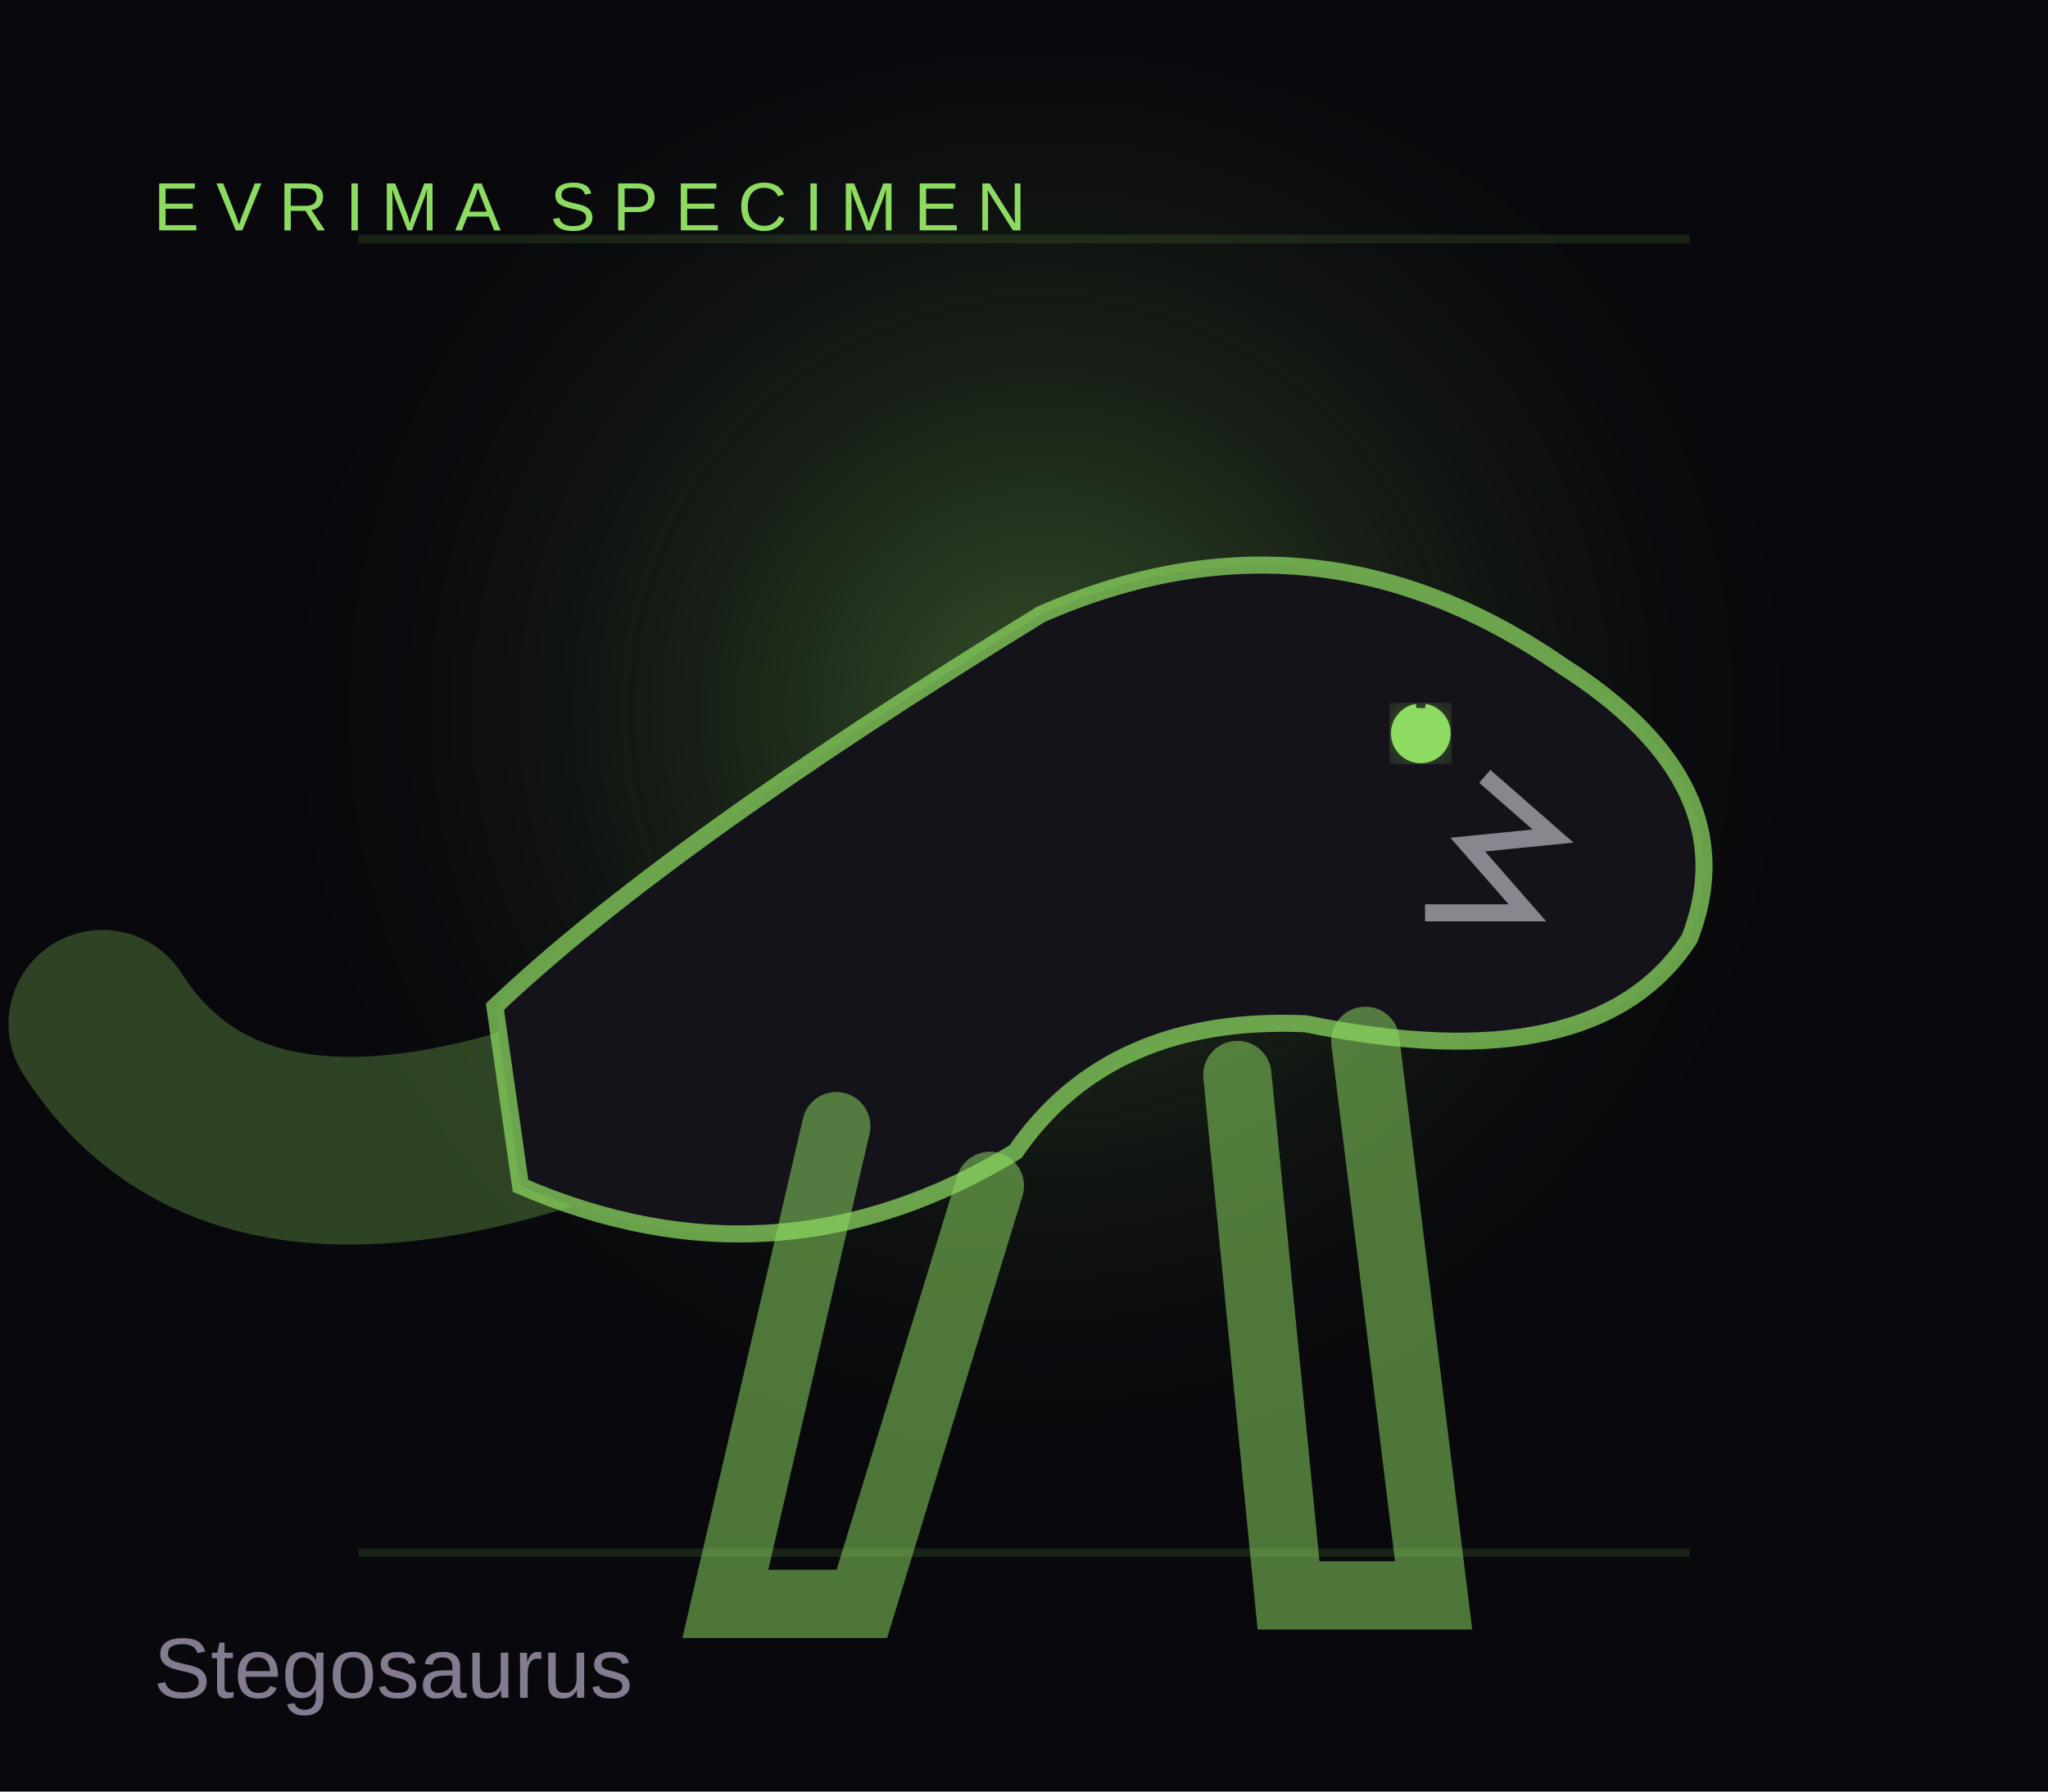
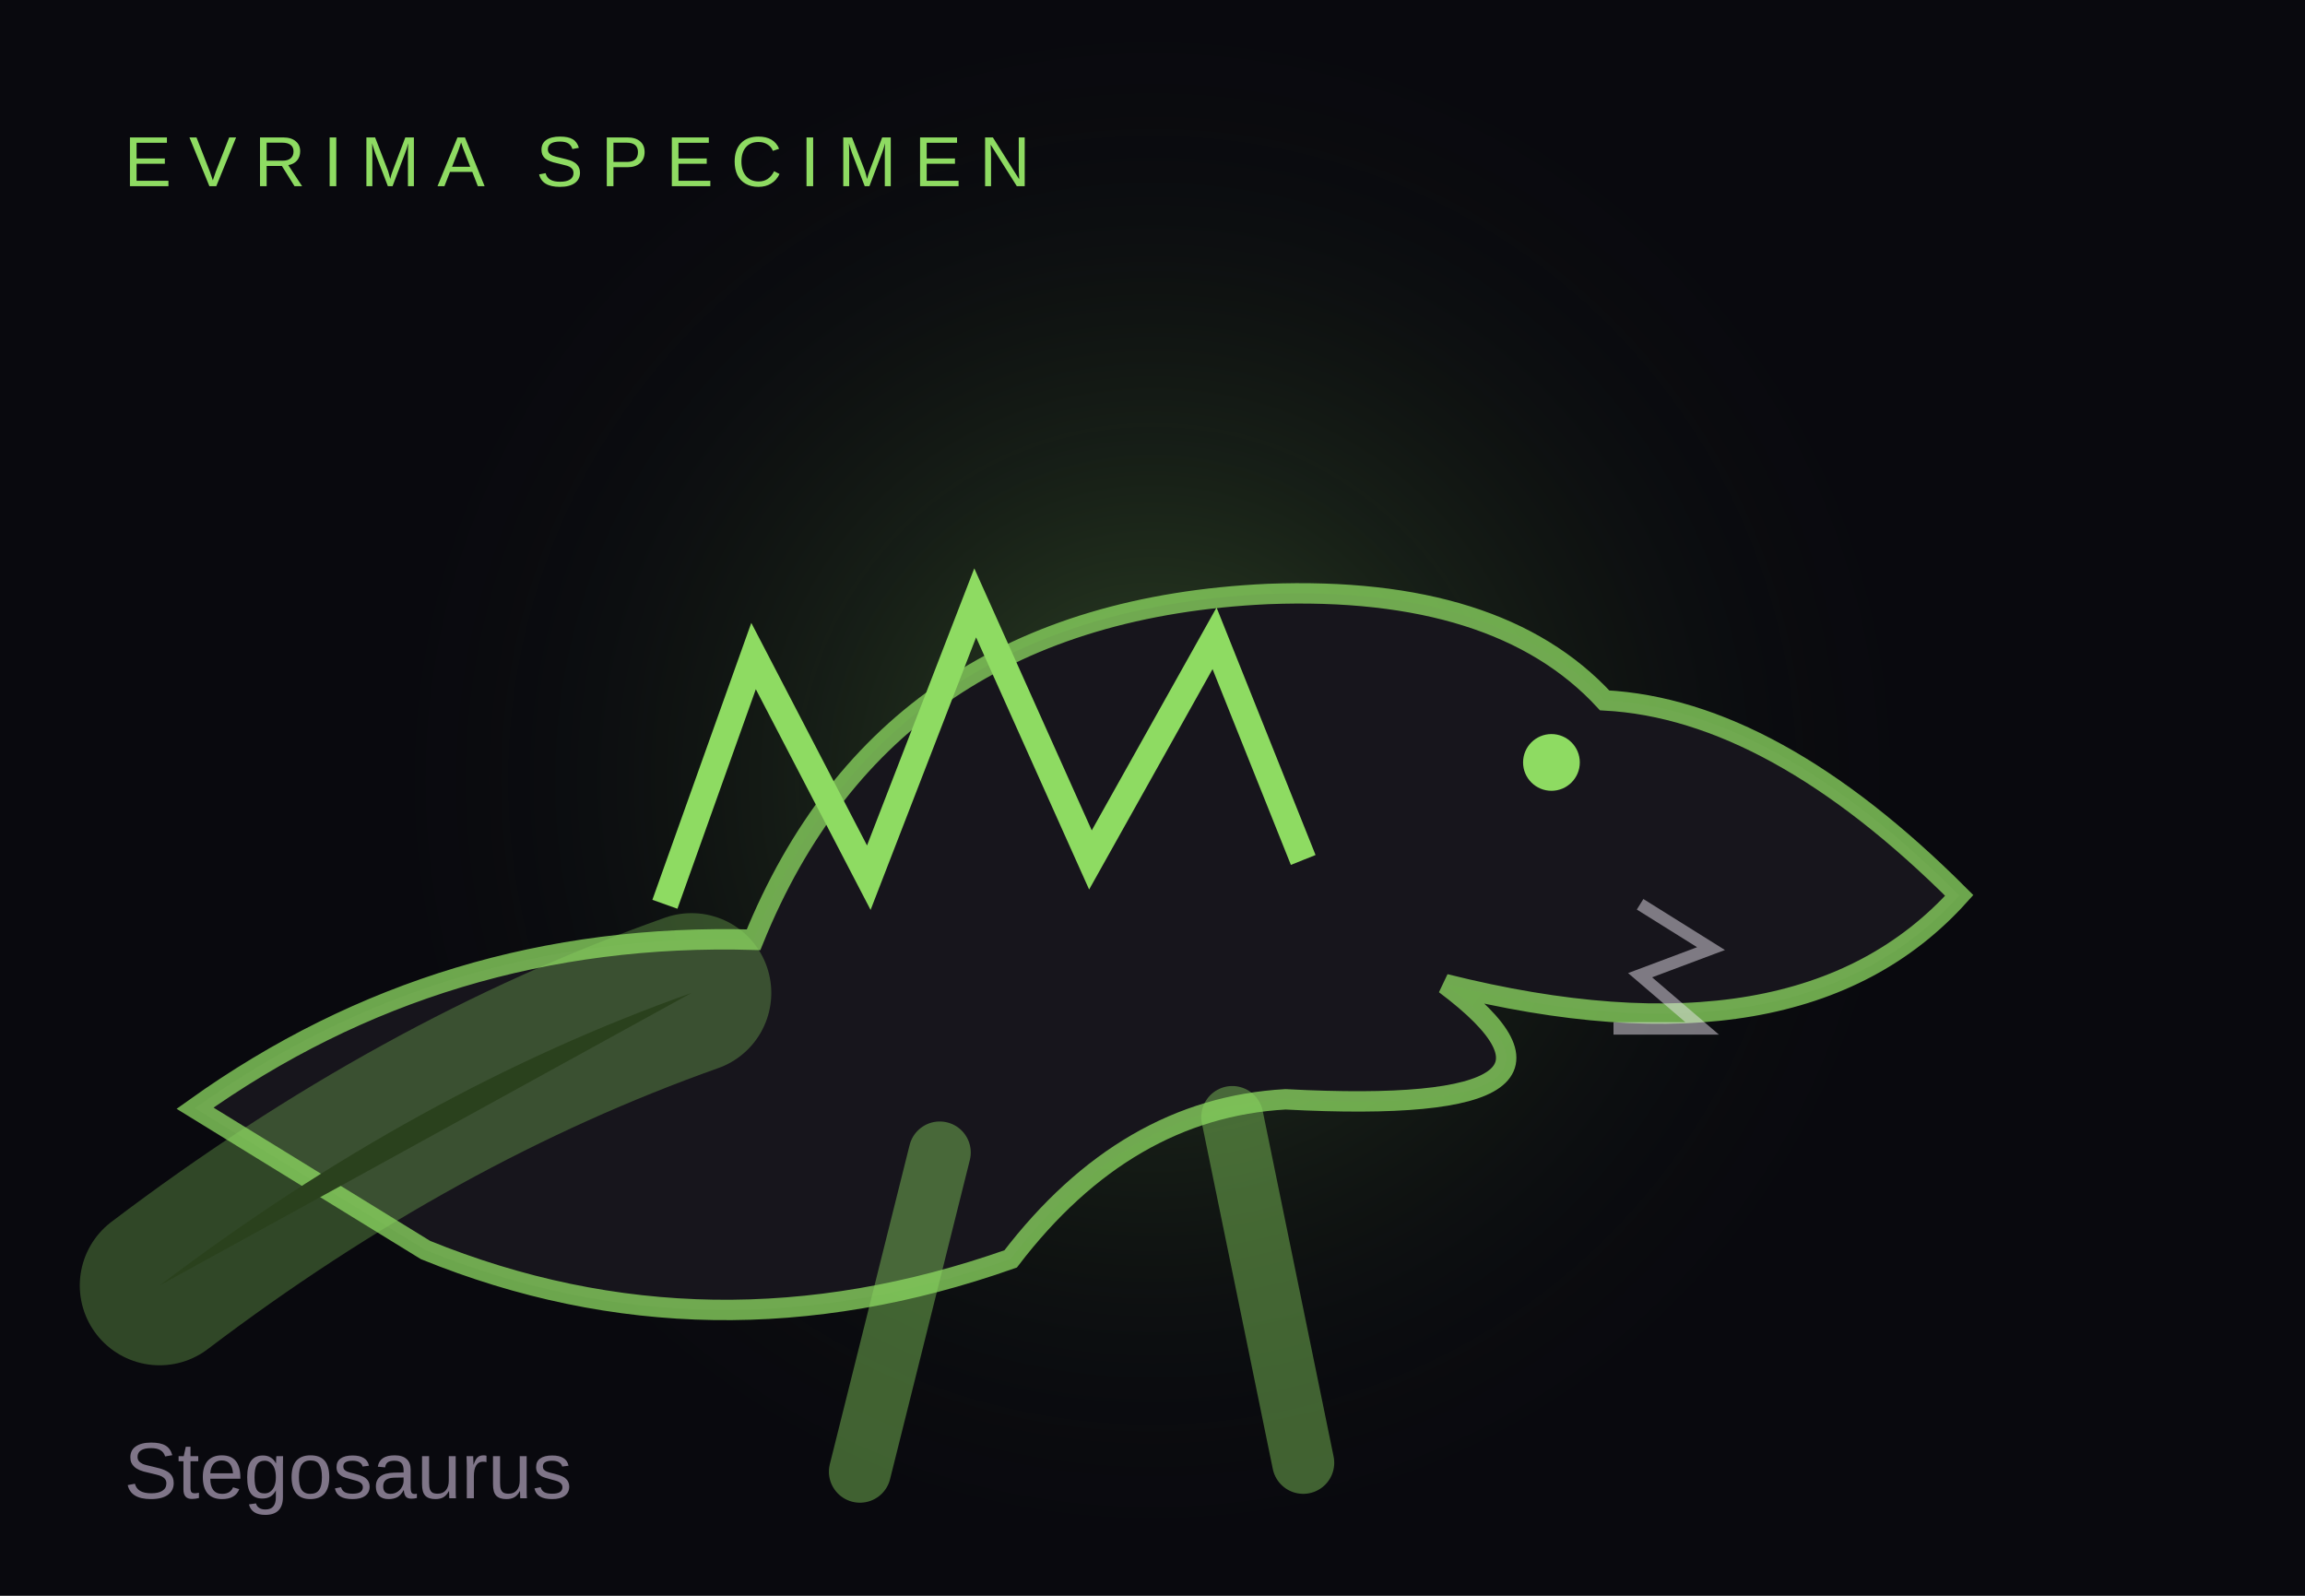
- <svg xmlns="http://www.w3.org/2000/svg" viewBox="0 0 240 210">
+ <svg xmlns="http://www.w3.org/2000/svg" viewBox="0 0 260 180">
  <defs>
-     <radialGradient id="g" cx="50%" cy="42%">
-       <stop offset="0" stop-color="#8edb62" stop-opacity=".35" />
-       <stop offset="1" stop-color="#09090d" stop-opacity="0" />
+     <radialGradient id="r">
+       <stop stop-color="#8edb62" stop-opacity=".30" />
+       <stop offset="1" stop-color="#08080c" stop-opacity="0" />
    </radialGradient>
-     <filter id="glow">
-       <feGaussianBlur stdDeviation="3" result="b" />
-       <feMerge>
-         <feMergeNode in="b" />
-         <feMergeNode in="SourceGraphic" />
-       </feMerge>
-     </filter>
  </defs>
-   <rect width="240" height="210" fill="#09090d" />
-   <circle cx="122" cy="98" r="92" fill="url(#g)" />
-   <path d="M72 128 Q28 145 12 120" fill="none" stroke="#8edb62" stroke-opacity=".28" stroke-width="22" stroke-linecap="round" />
-   <path d="M58 118 Q78 99 122 72 Q154 58 183 78 Q205 92 198 110 Q187 127 153 120 Q130 119 119 135 Q91 152 61 139 Z" fill="#14131a" stroke="#8edb62" stroke-opacity=".72" stroke-width="2" />
-   <path d="M98 132 L85 188 L101 188 L116 139 M145 126 L151 187 L168 187 L160 122" fill="none" stroke="#8edb62" stroke-opacity=".52" stroke-width="8" stroke-linecap="round" />
-   <path d="" fill="none" stroke="#8edb62" stroke-width="5" stroke-linecap="round" />
-   <path d="" fill="none" stroke="#8edb62" stroke-width="5" />
-   <path d="" fill="none" stroke="#8edb62" stroke-width="4" />
-   <path d="M174 91 l8 7 l-10 1 l7 8 l-12 0" fill="none" stroke="#e9e4ef" stroke-opacity=".55" stroke-width="2" />
-   <path d="M166 83 a3 3 0 1 0 1 0" fill="#8edb62" stroke="#8edb62" filter="url(#glow)" />
-   <path d="M42 28 H198 M42 182 H198" stroke="#8edb62" stroke-opacity=".12" />
-   <text x="18" y="27" fill="#8edb62" font-family="Arial" font-size="8" letter-spacing="2">EVRIMA SPECIMEN</text>
-   <text x="18" y="199" fill="#857b91" font-family="Arial" font-size="10">Stegosaurus</text>
+   <rect width="260" height="180" fill="#09090e" />
+   <circle cx="130" cy="88" r="90" fill="url(#r)" />
+   <path d="M22 125 Q50 105 85 106 Q100 69 143 67 Q169 66 181 79 Q200 80 221 101 Q203 121 163 111 Q183 126 145 124 Q127 125 114 142 Q80 154 48 141 Z" fill="#17151c" stroke="#8edb62" stroke-opacity=".75" stroke-width="2.3" />
+   <path d="M78 112 Q47 123 18 145" stroke="#8edb62" stroke-opacity=".30" stroke-width="18" stroke-linecap="round" />
+   <path d="M106 130 l-9 36 M139 126 l8 39" stroke="#8edb62" stroke-opacity=".42" stroke-width="7" stroke-linecap="round" />
+   <path d="M75 102 l10 -28 13 25 12 -31 13 29 14 -25 10 25" stroke="#8edb62" stroke-width="3" fill="none" />
+   <circle cx="175" cy="86" r="3.2" fill="#8edb62" />
+   <path d="M185 102 l8 5 -8 3 7 6 -10 0" fill="none" stroke="#eee8f2" stroke-opacity=".48" stroke-width="1.4" />
+   <text x="14" y="21" fill="#8edb62" font-family="Arial" font-size="8" letter-spacing="2">EVRIMA SPECIMEN</text>
+   <text x="14" y="169" fill="#7f7588" font-family="Arial" font-size="9">Stegosaurus</text>
</svg>
